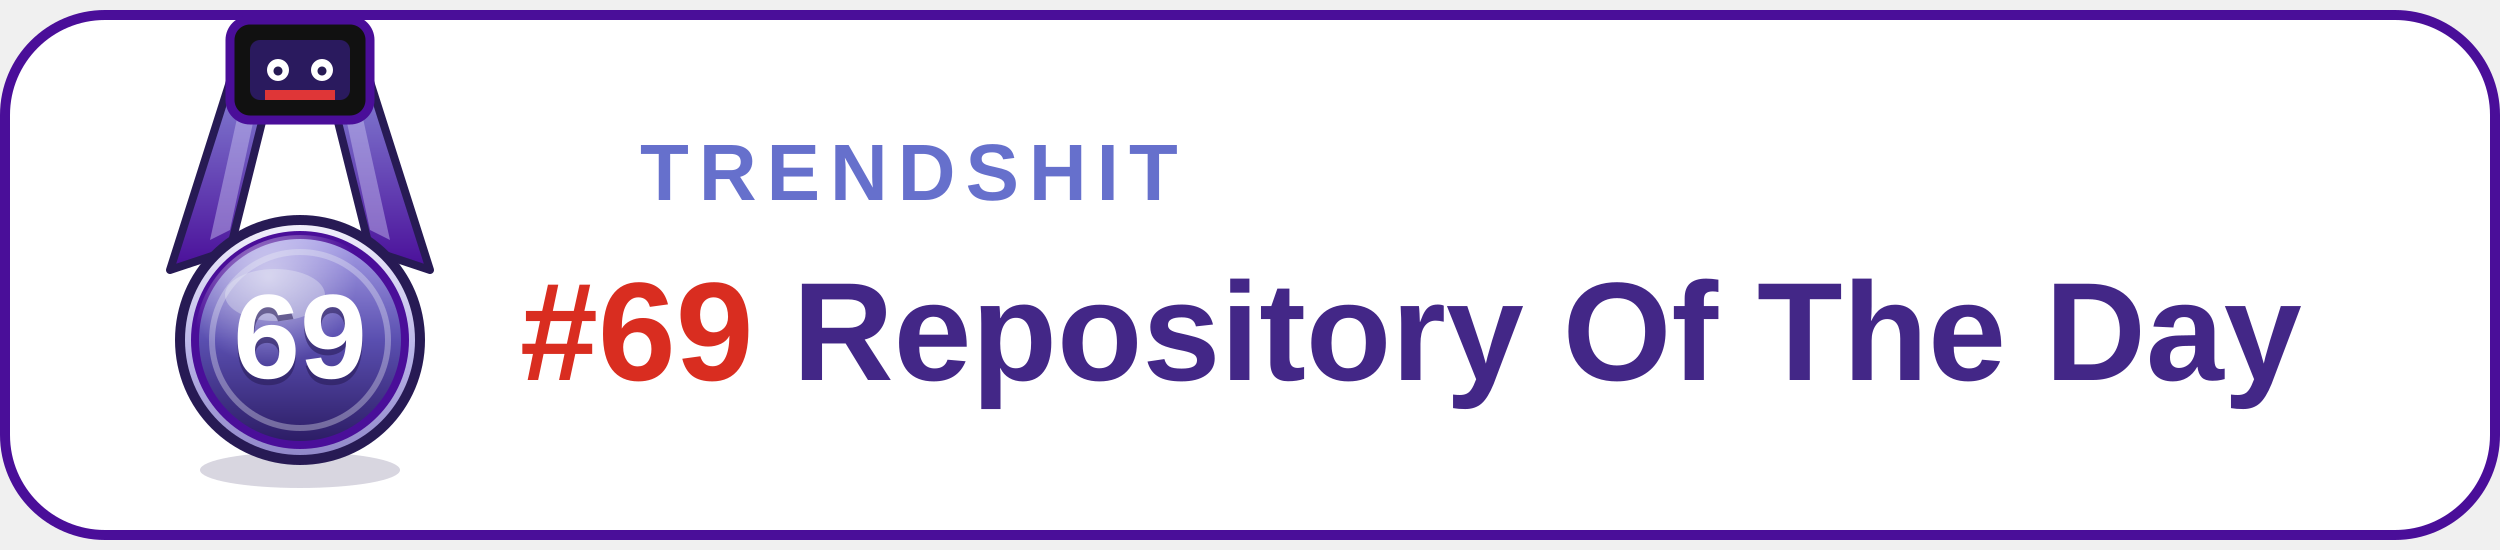
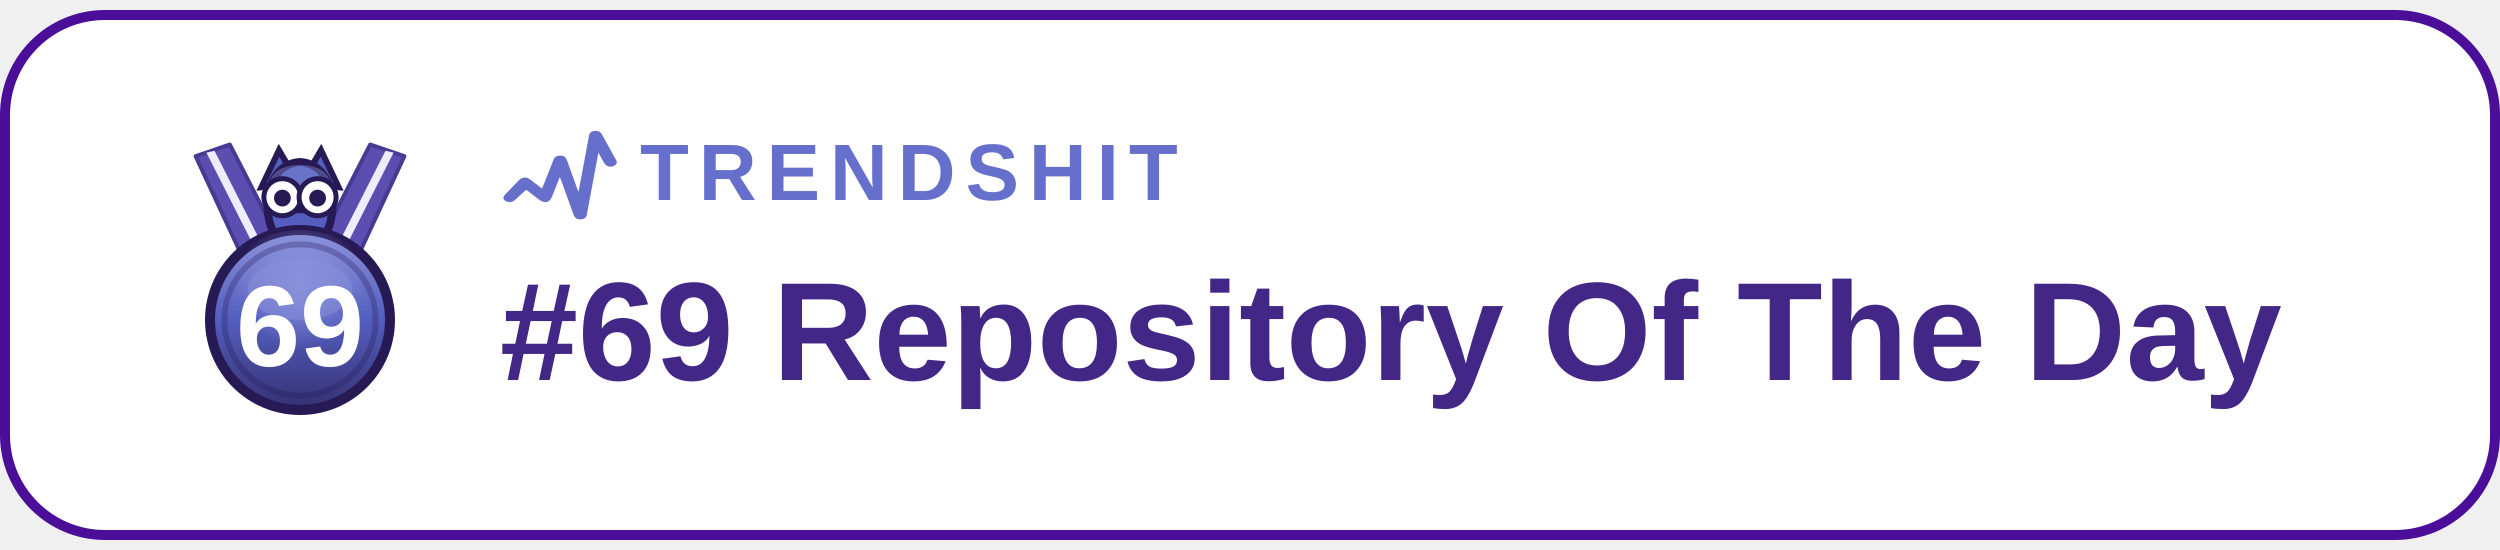
<svg xmlns="http://www.w3.org/2000/svg" viewBox="0 0 250 53" width="250" height="55" role="img" aria-label="TRENDSHIT: number 69 repository of the day">
  <rect x="0.5" y="0.5" width="249" height="52" rx="10" fill="#FFFFFF" stroke="#4a0e99" stroke-width="1" />
+   <path d="M29.46 26.05 L22.98 13.45 L19.56 14.62 L25.50 27.40 Z" fill="#5a4fb0" stroke="#463a93" stroke-width="0.4" stroke-linejoin="round" />
+   <path d="M27.66 26.32 L21.45 14.08 L20.64 14.26 L26.85 26.50 Z" fill="#EFEDFB" />
+   <path d="M30.54 26.05 L37.02 13.45 L40.44 14.62 L34.50 27.40 Z" fill="#5a4fb0" stroke="#463a93" stroke-width="0.4" stroke-linejoin="round" />
+   <path d="M32.34 26.32 L38.55 14.08 L39.36 14.26 L33.15 26.50 Z" fill="#EFEDFB" />
+   <path d="M26.14 17.72 L27.90 14.02 L29.83 17.30 Z" fill="#545EBE" stroke="#271A54" stroke-width="0.6" />
+   <path d="M33.86 17.72 L32.10 14.02 L30.17 17.30 Z" fill="#545EBE" stroke="#271A54" stroke-width="0.6" />
+   <path d="M30.00 15.20 C34.54 15.45 34.12 24.02 30.00 24.10 C25.88 24.02 25.46 15.45 30.00 15.20 Z" fill="#545EBE" stroke="#271A54" stroke-width="0.8" />
+   <ellipse cx="30.00" cy="17.17" rx="2.94" ry="1.68" fill="#8C93DC" fill-opacity="0.4" />
+   <circle cx="28.24" cy="18.72" r="1.85" fill="#FFFFFF" stroke="#271A54" stroke-width="0.5" />
+   <circle cx="31.76" cy="18.72" r="1.85" fill="#FFFFFF" stroke="#271A54" stroke-width="0.5" />
+   <circle cx="28.24" cy="18.81" r="0.84" fill="#271A54" />
+   <circle cx="31.76" cy="18.81" r="0.84" fill="#271A54" />
+   <path d="M30.00 19.23 l-0.67 1.09 h1.34 Z" fill="#221858" />
  <defs>
-     <linearGradient id="ribbon-69" x1="0" y1="0" x2="0" y2="1">
+     <linearGradient id="tsg-daily-69" x1="0" y1="0" x2="0" y2="1">
      <stop offset="0" stop-color="#8C93DC" />
-       <stop offset="1" stop-color="#4a0e99" />
+       <stop offset="0.5" stop-color="#545EBE" />
+       <stop offset="1" stop-color="#353072" />
    </linearGradient>
-     <linearGradient id="rim-69" x1="0" y1="0" x2="0" y2="1">
-       <stop offset="0" stop-color="#F3F1FC" />
-       <stop offset="0.55" stop-color="#B9B4E8" />
-       <stop offset="1" stop-color="#8F86C8" />
-     </linearGradient>
-     <linearGradient id="medal-69" x1="0" y1="0" x2="0" y2="1">
-       <stop offset="0" stop-color="#A9A1E8" />
-       <stop offset="0.5" stop-color="#5A4FB0" />
-       <stop offset="1" stop-color="#2B1B63" />
-     </linearGradient>
-     <radialGradient id="shine-69" cx="0.35" cy="0.2" r="0.7">
-       <stop offset="0" stop-color="#FFFFFF" stop-opacity="0.55" />
-       <stop offset="0.6" stop-color="#FFFFFF" stop-opacity="0" />
+     <radialGradient id="tsh-daily-69" cx="0.5" cy="0.3" r="0.55">
+       <stop offset="0" stop-color="#8C93DC" stop-opacity="0.9" />
+       <stop offset="0.65" stop-color="#8C93DC" stop-opacity="0" />
    </radialGradient>
  </defs>
-   <ellipse cx="30" cy="46" rx="10" ry="1.8" fill="#271A54" opacity="0.18" />
-   <path d="M24 4 L17 26 L23 24 L27 8 Z" fill="url(#ribbon-69)" stroke="#271A54" stroke-width="0.8" stroke-linejoin="round" />
-   <path d="M36 4 L43 26 L37 24 L33 8 Z" fill="url(#ribbon-69)" stroke="#271A54" stroke-width="0.8" stroke-linejoin="round" />
-   <path d="M25 5 L21 23 L23 22 L26 8 Z" fill="#C9C4F2" opacity="0.45" />
-   <path d="M35 5 L39 23 L37 22 L34 8 Z" fill="#C9C4F2" opacity="0.45" />
-   <rect x="23" y="1" width="14" height="10" rx="2" fill="#111111" stroke="#4a0e99" stroke-width="0.9" />
-   <rect x="25" y="3" width="10" height="6" rx="1" fill="#2A1A5E" />
-   <circle cx="27.8" cy="6" r="1.1" fill="#FFFFFF" />
-   <circle cx="32.2" cy="6" r="1.1" fill="#FFFFFF" />
-   <circle cx="27.8" cy="6.1" r="0.45" fill="#271A54" />
-   <circle cx="32.2" cy="6.1" r="0.45" fill="#271A54" />
-   <rect x="26.5" y="8" width="7" height="1" fill="#ff3b30" opacity="0.85" />
-   <circle cx="30" cy="33" r="12" fill="url(#rim-69)" stroke="#271A54" stroke-width="1" />
-   <circle cx="30" cy="33" r="10.5" fill="url(#medal-69)" stroke="#4a0e99" stroke-width="0.8" />
-   <circle cx="30" cy="33" r="10.5" fill="url(#shine-69)" />
-   <circle cx="30" cy="33" r="8.8" fill="none" stroke="#EDF1F6" stroke-opacity="0.35" stroke-width="0.6" />
-   <ellipse cx="27.5" cy="28.5" rx="5" ry="2.6" fill="#EDF1F6" opacity="0.35" />
-   <text x="30" y="37.4" text-anchor="middle" font-family="Arial, Helvetica, sans-serif" font-size="12" font-weight="800" fill="#271A54" opacity="0.55">69</text>
-   <text x="30" y="36.8" text-anchor="middle" font-family="Arial, Helvetica, sans-serif" font-size="12" font-weight="800" fill="#FFFFFF">69</text>
+   <circle cx="30" cy="31" r="9" fill="url(#tsg-daily-69)" stroke="#271A54" stroke-width="1" />
+   <circle cx="30" cy="31" r="9" fill="url(#tsh-daily-69)" stroke="none" stroke-width="0" />
+   <ellipse cx="30" cy="27.94" rx="5.22" ry="3.06" fill="#8C93DC" fill-opacity="0.45" />
+   <circle cx="30" cy="31" r="9" fill="none" stroke="#221858" stroke-width="0.7" stroke-opacity="0.3" transform="translate(4.80 4.96) scale(0.84)" />
+   <text x="30" y="35.6" text-anchor="middle" font-family="Arial, Helvetica, sans-serif" font-size="11.5" font-weight="800" fill="#FFFFFF">69</text>
+   <svg viewBox="193.8 428.0 184.9 145.6" width="12" height="10" x="50" y="11.5" preserveAspectRatio="xMidYMid meet">
+     <path fill="#6670cc" d="M254.732 539.359l-20.508-15.918-16.697 15.277c-4.399 4.102-9.818 5.063-14.635 2.417-4.536-2.491-5.061-6.194-1.318-10.112l21.143-21.939c5.163-5.306 11.435-5.886 17.467-1.424 6.001 4.44 11.82 9.126 18.325 14.174l6.456-15.965 10.974-27.85c1.919-5.192 5.518-7.175 10.706-7.16 5.271.015 8.635 2.305 10.44 7.482l15.889 44.109c.385 1.064.85 2.098 1.775 4.364l6.22-32.813 9.986-53.951c.782-4.439 3.475-6.231 7.306-6.982 5.521-1.082 10.119.711 12.53 5.014l17.841 32.346 4.315 7.88c1.789 3.289.59 5.755-2.223 7.687-5.52 3.792-13.056 2.134-16.428-3.702-2.814-4.872-5.454-9.844-8.836-15.979l-6.439 34.074-11.332 61.312c-.909 5.05-4.108 6.912-8.654 7.346-6.134.586-9.883-1.565-11.801-6.85l-19.145-53.017c-.489-1.352-1.062-2.674-2.097-5.265l-9.336 23.498-2.456 6c-3.837 9.784-10.326 11.879-19.465 5.946z" />
+   </svg>
  <text x="64" y="19" font-family="Arial, Helvetica, sans-serif" font-size="8" font-weight="700" letter-spacing="1" fill="#6670cc">TRENDSHIT</text>
-   <text x="52" y="37" font-family="Arial, Helvetica, sans-serif" font-size="14" font-weight="700" fill="#432787">
-     <tspan fill="#d92d20">#69</tspan> Repository Of The Day</text>
+   <text x="50" y="37" font-family="Arial, Helvetica, sans-serif" font-size="14" font-weight="700" fill="#432787">#69 Repository Of The Day</text>
</svg>
